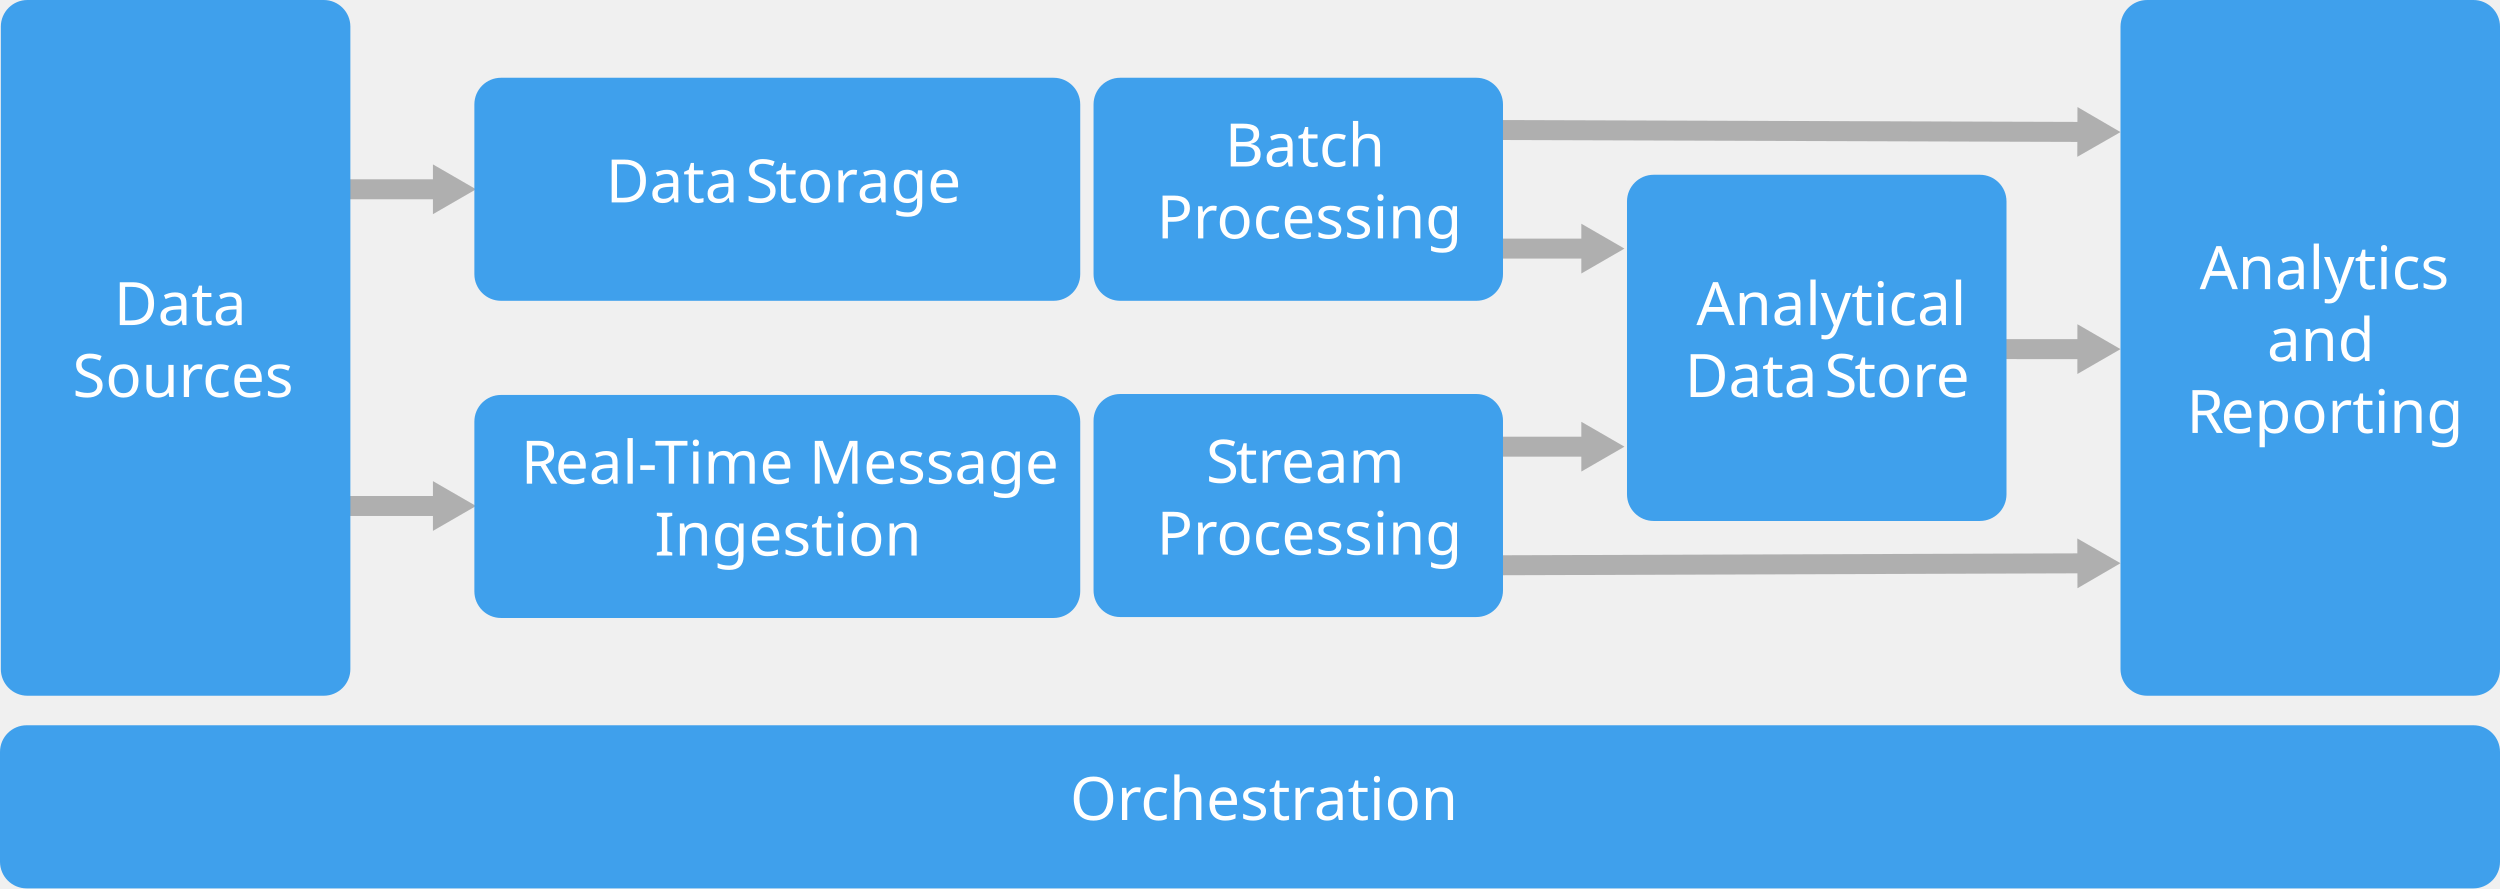
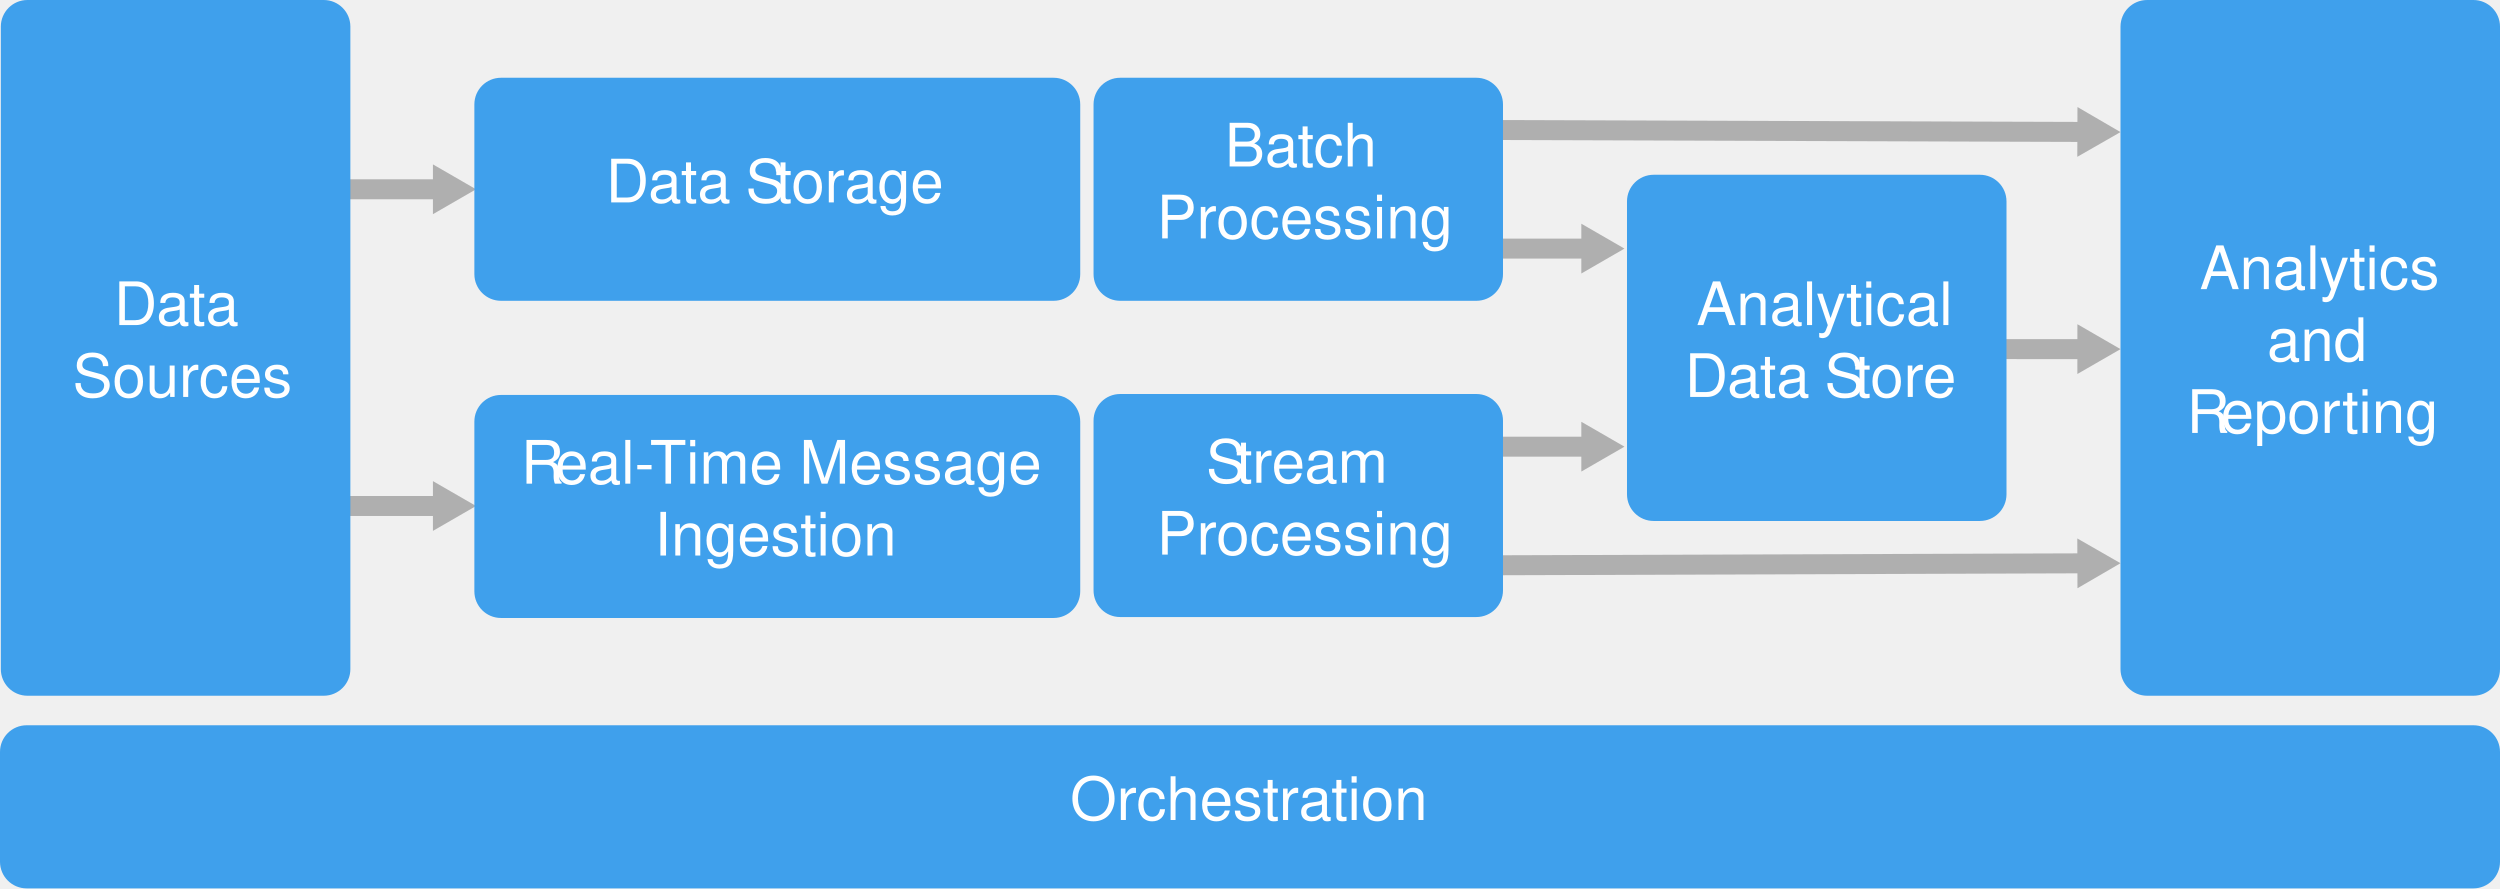
<svg xmlns="http://www.w3.org/2000/svg" id="Layer_1" data-name="Layer 1" width="751" height="266.87" viewBox="0 0 751 266.87">
  <defs>
-     <style>.cls-1{fill:none;stroke:#afafaf;stroke-miterlimit:10;stroke-width:6px;}.cls-2{fill:#afafaf;}.cls-3{fill:#3fa0ec;}.cls-4{font-size:18px;fill:#fff;font-family:SegoeUI, Segoe UI;}.cls-5{letter-spacing:-0.03em;}.cls-6{letter-spacing:-0.03em;}</style>
+     <style>text{font-family:segoe-ui_normal,Segoe UI,Segoe,Segoe WP,Helvetica Neue,Helvetica,sans-serif;}.cls-1{fill:none;stroke:#afafaf;stroke-miterlimit:10;stroke-width:6px;}.cls-2{fill:#afafaf;}.cls-3{fill:#3fa0ec;}.cls-4{font-size:18px;fill:#fff;}.cls-5{letter-spacing:-0.03em;}.cls-6{letter-spacing:-0.03em;}</style>
  </defs>
  <line class="cls-1" x1="102" y1="152" x2="132.24" y2="152" />
  <polygon class="cls-2" points="130.05 159.48 143 152 130.05 144.52 130.05 159.48" />
  <line class="cls-1" x1="105" y1="56.86" x2="132.24" y2="56.86" />
  <polygon class="cls-2" points="130.05 64.34 143 56.86 130.05 49.38 130.05 64.34" />
  <line class="cls-1" x1="596" y1="104.87" x2="626.23" y2="104.88" />
  <polygon class="cls-2" points="624.04 112.35 637 104.88 624.05 97.39 624.04 112.35" />
  <line class="cls-1" x1="446" y1="169.82" x2="626.24" y2="169.22" />
  <polygon class="cls-2" points="624.07 176.71 637 169.19 624.02 161.75 624.07 176.71" />
  <line class="cls-1" x1="451" y1="134.18" x2="477.22" y2="134.18" />
  <polygon class="cls-2" points="475.03 141.66 487.99 134.18 475.03 126.7 475.03 141.66" />
  <line class="cls-1" x1="446" y1="39.05" x2="626.24" y2="39.64" />
  <polygon class="cls-2" points="624.02 47.11 637 39.68 624.07 32.15 624.02 47.11" />
  <line class="cls-1" x1="451" y1="74.68" x2="477.22" y2="74.68" />
  <polygon class="cls-2" points="475.03 82.16 487.99 74.68 475.03 67.2 475.03 82.16" />
  <rect class="cls-3" x="142.5" y="118.64" width="182" height="67" rx="8" ry="8" />
  <text class="cls-4" transform="translate(156.49 145.29)">
    <tspan class="cls-5">R</tspan>
    <tspan x="10.24" y="0">eal-Time Message</tspan>
    <tspan x="40.1" y="21.6">Ingestion</tspan>
  </text>
  <rect class="cls-3" x="328.5" y="118.36" width="123" height="67" rx="8" ry="8" />
  <text class="cls-4" transform="translate(362.29 145.01)">
    <tspan class="cls-6">S</tspan>
    <tspan x="8.98" y="0">tream</tspan>
    <tspan x="-14.81" y="21.6">Processing</tspan>
  </text>
  <rect class="cls-3" x="328.5" y="23.36" width="123" height="67" rx="8" ry="8" />
  <text class="cls-4" transform="translate(367.96 50.01)">Batch<tspan x="-20.48" y="21.6">Processing</tspan>
  </text>
  <rect class="cls-3" x="142.5" y="23.36" width="182" height="67" rx="8" ry="8" />
  <text class="cls-4" transform="translate(181.99 60.81)">Data <tspan class="cls-6" x="41.97" y="0">S</tspan>
    <tspan x="50.95" y="0">torage</tspan>
  </text>
  <rect class="cls-3" x="637" width="114" height="209" rx="8" ry="8" />
  <text class="cls-4" transform="translate(660.78 86.85)">Analytics<tspan x="20.25" y="21.6">and</tspan>
    <tspan class="cls-5" x="-3.92" y="43.2">R</tspan>
    <tspan x="6.31" y="43.2">eporting</tspan>
  </text>
  <rect class="cls-3" x="0.25" width="105" height="209" rx="8" ry="8" />
  <text class="cls-4" transform="translate(34.23 97.65)">Data<tspan x="-12.44" y="21.6">Sources</tspan>
  </text>
  <rect class="cls-3" y="217.87" width="751" height="49" rx="8" ry="8" />
  <text class="cls-4" transform="translate(321.46 246.32)">Orchestration</text>
  <rect class="cls-3" x="488.75" y="52.5" width="114" height="104" rx="8" ry="8" />
  <text class="cls-4" transform="translate(509.59 97.65)">Analytical<tspan x="-3.48" y="21.6">Data </tspan>
    <tspan class="cls-6" x="38.49" y="21.6">S</tspan>
    <tspan x="47.47" y="21.6">tore</tspan>
  </text>
</svg>
